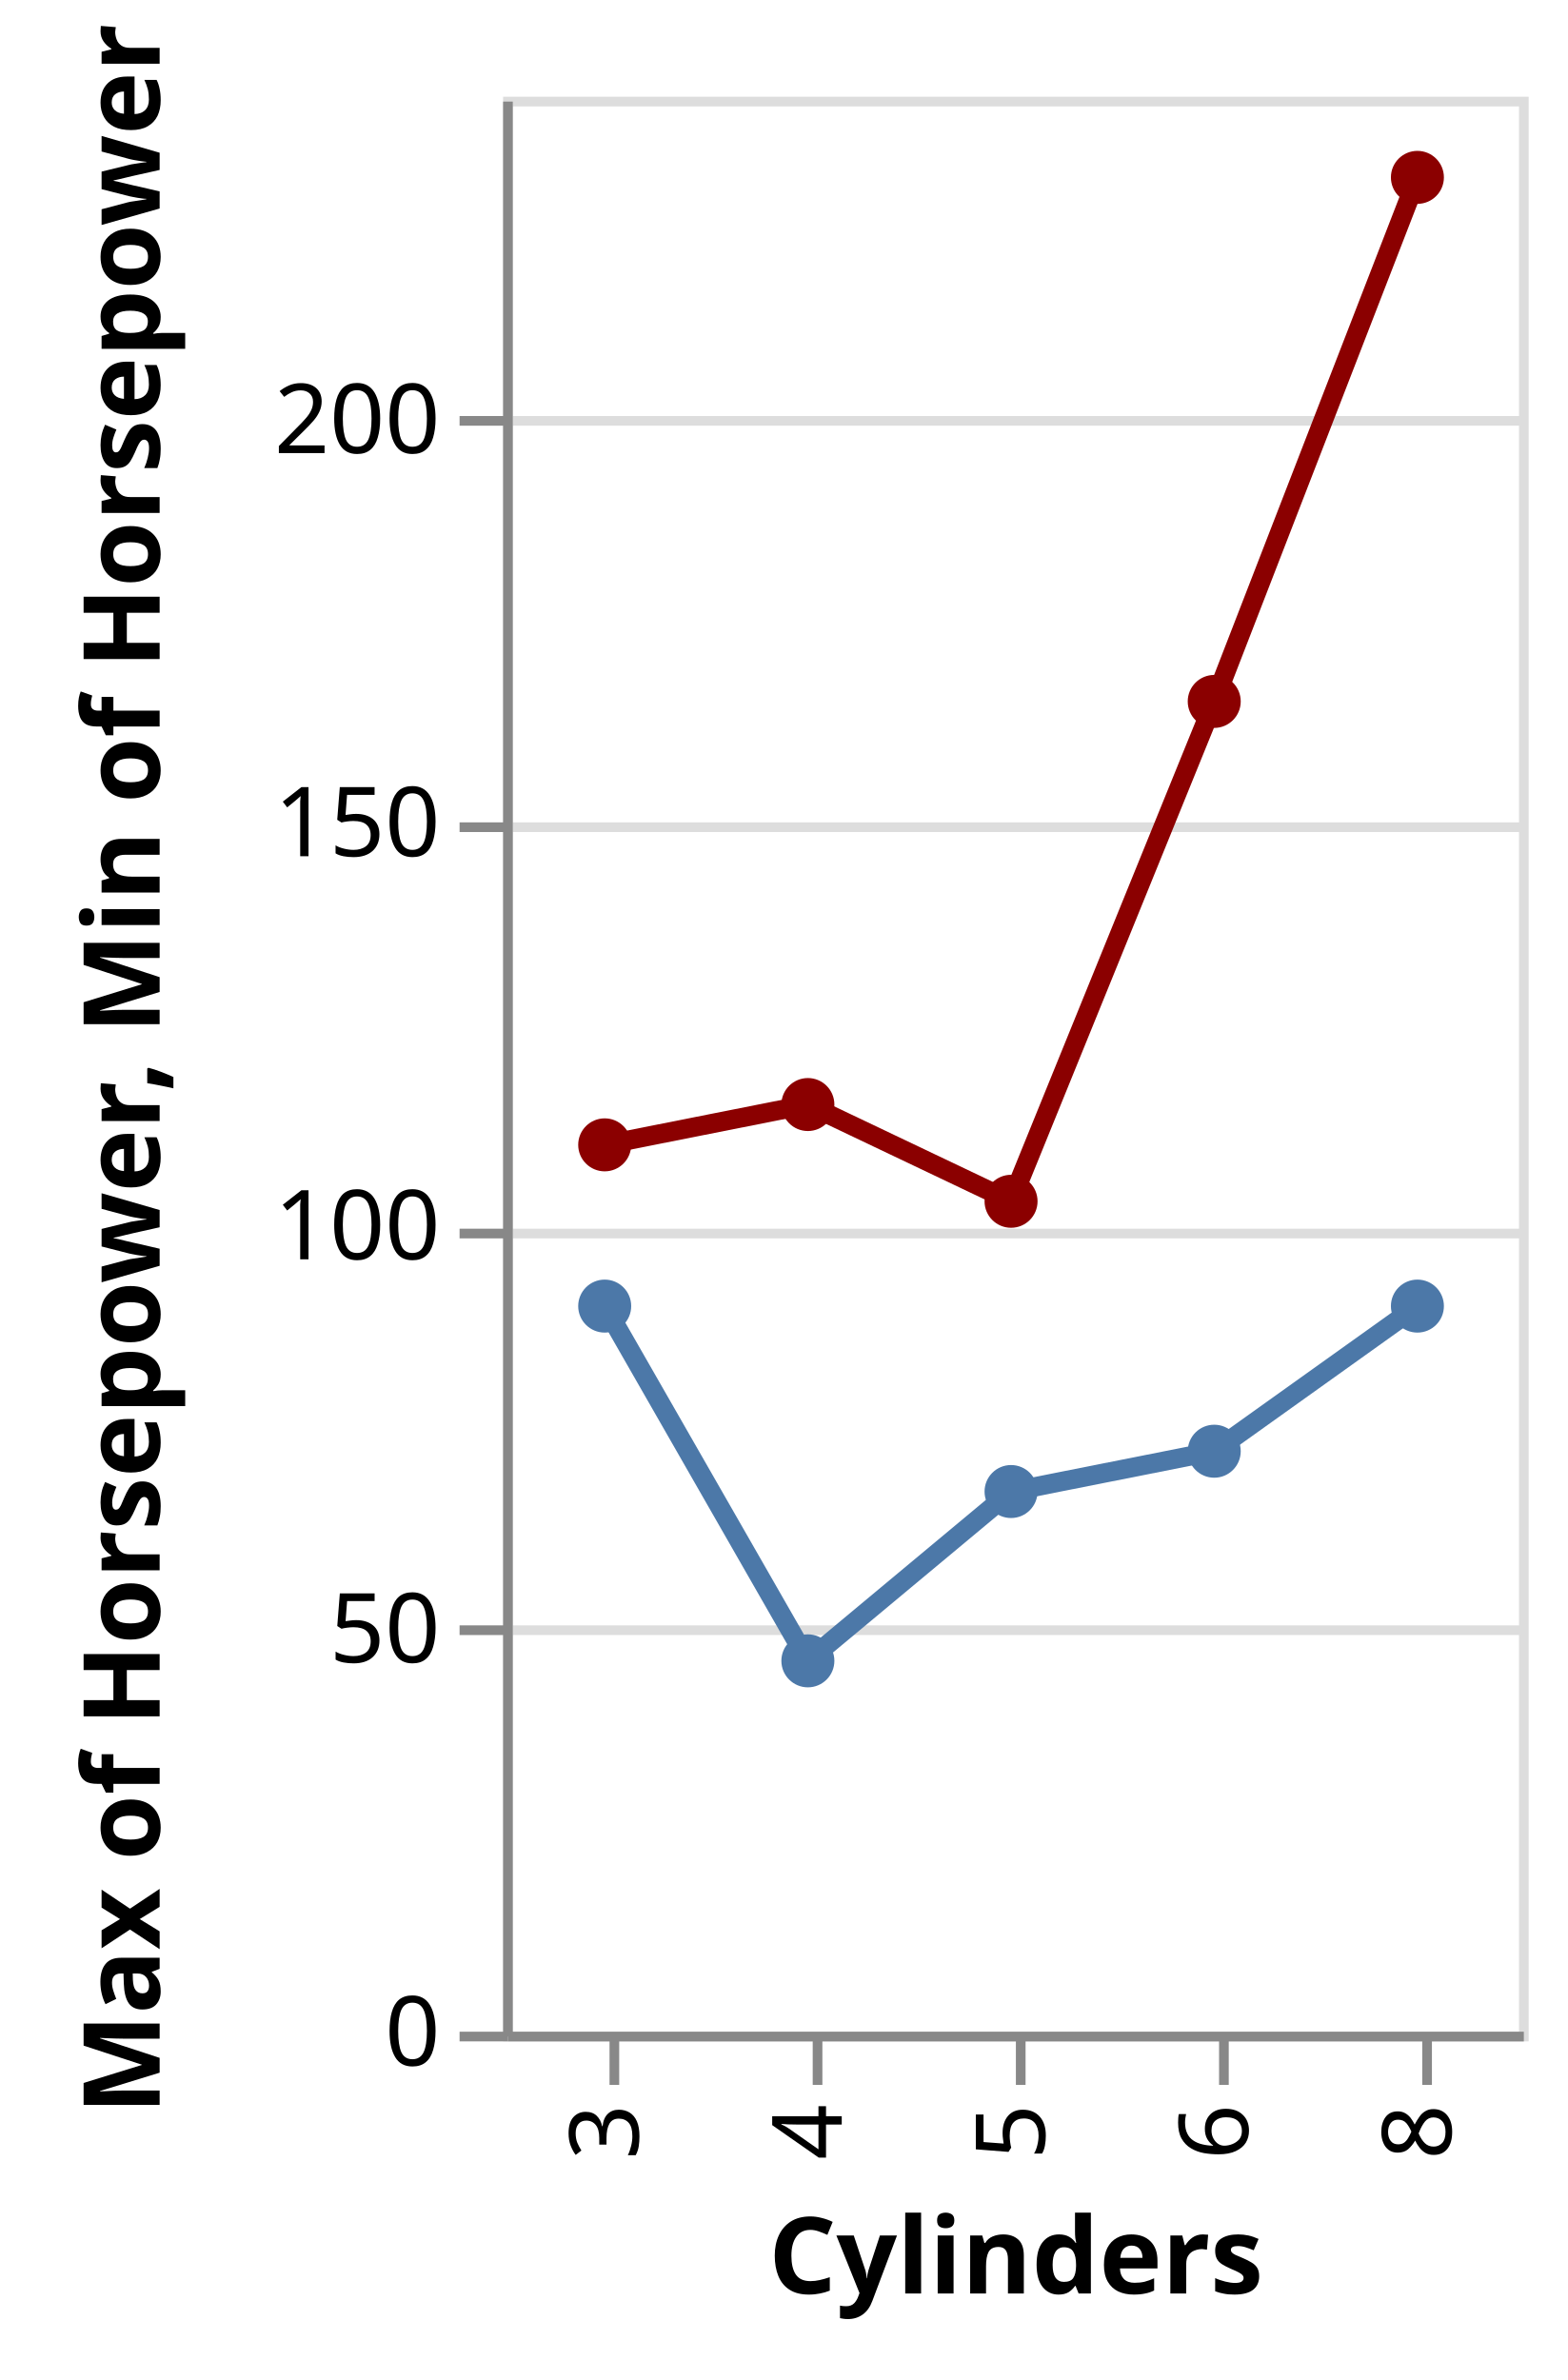
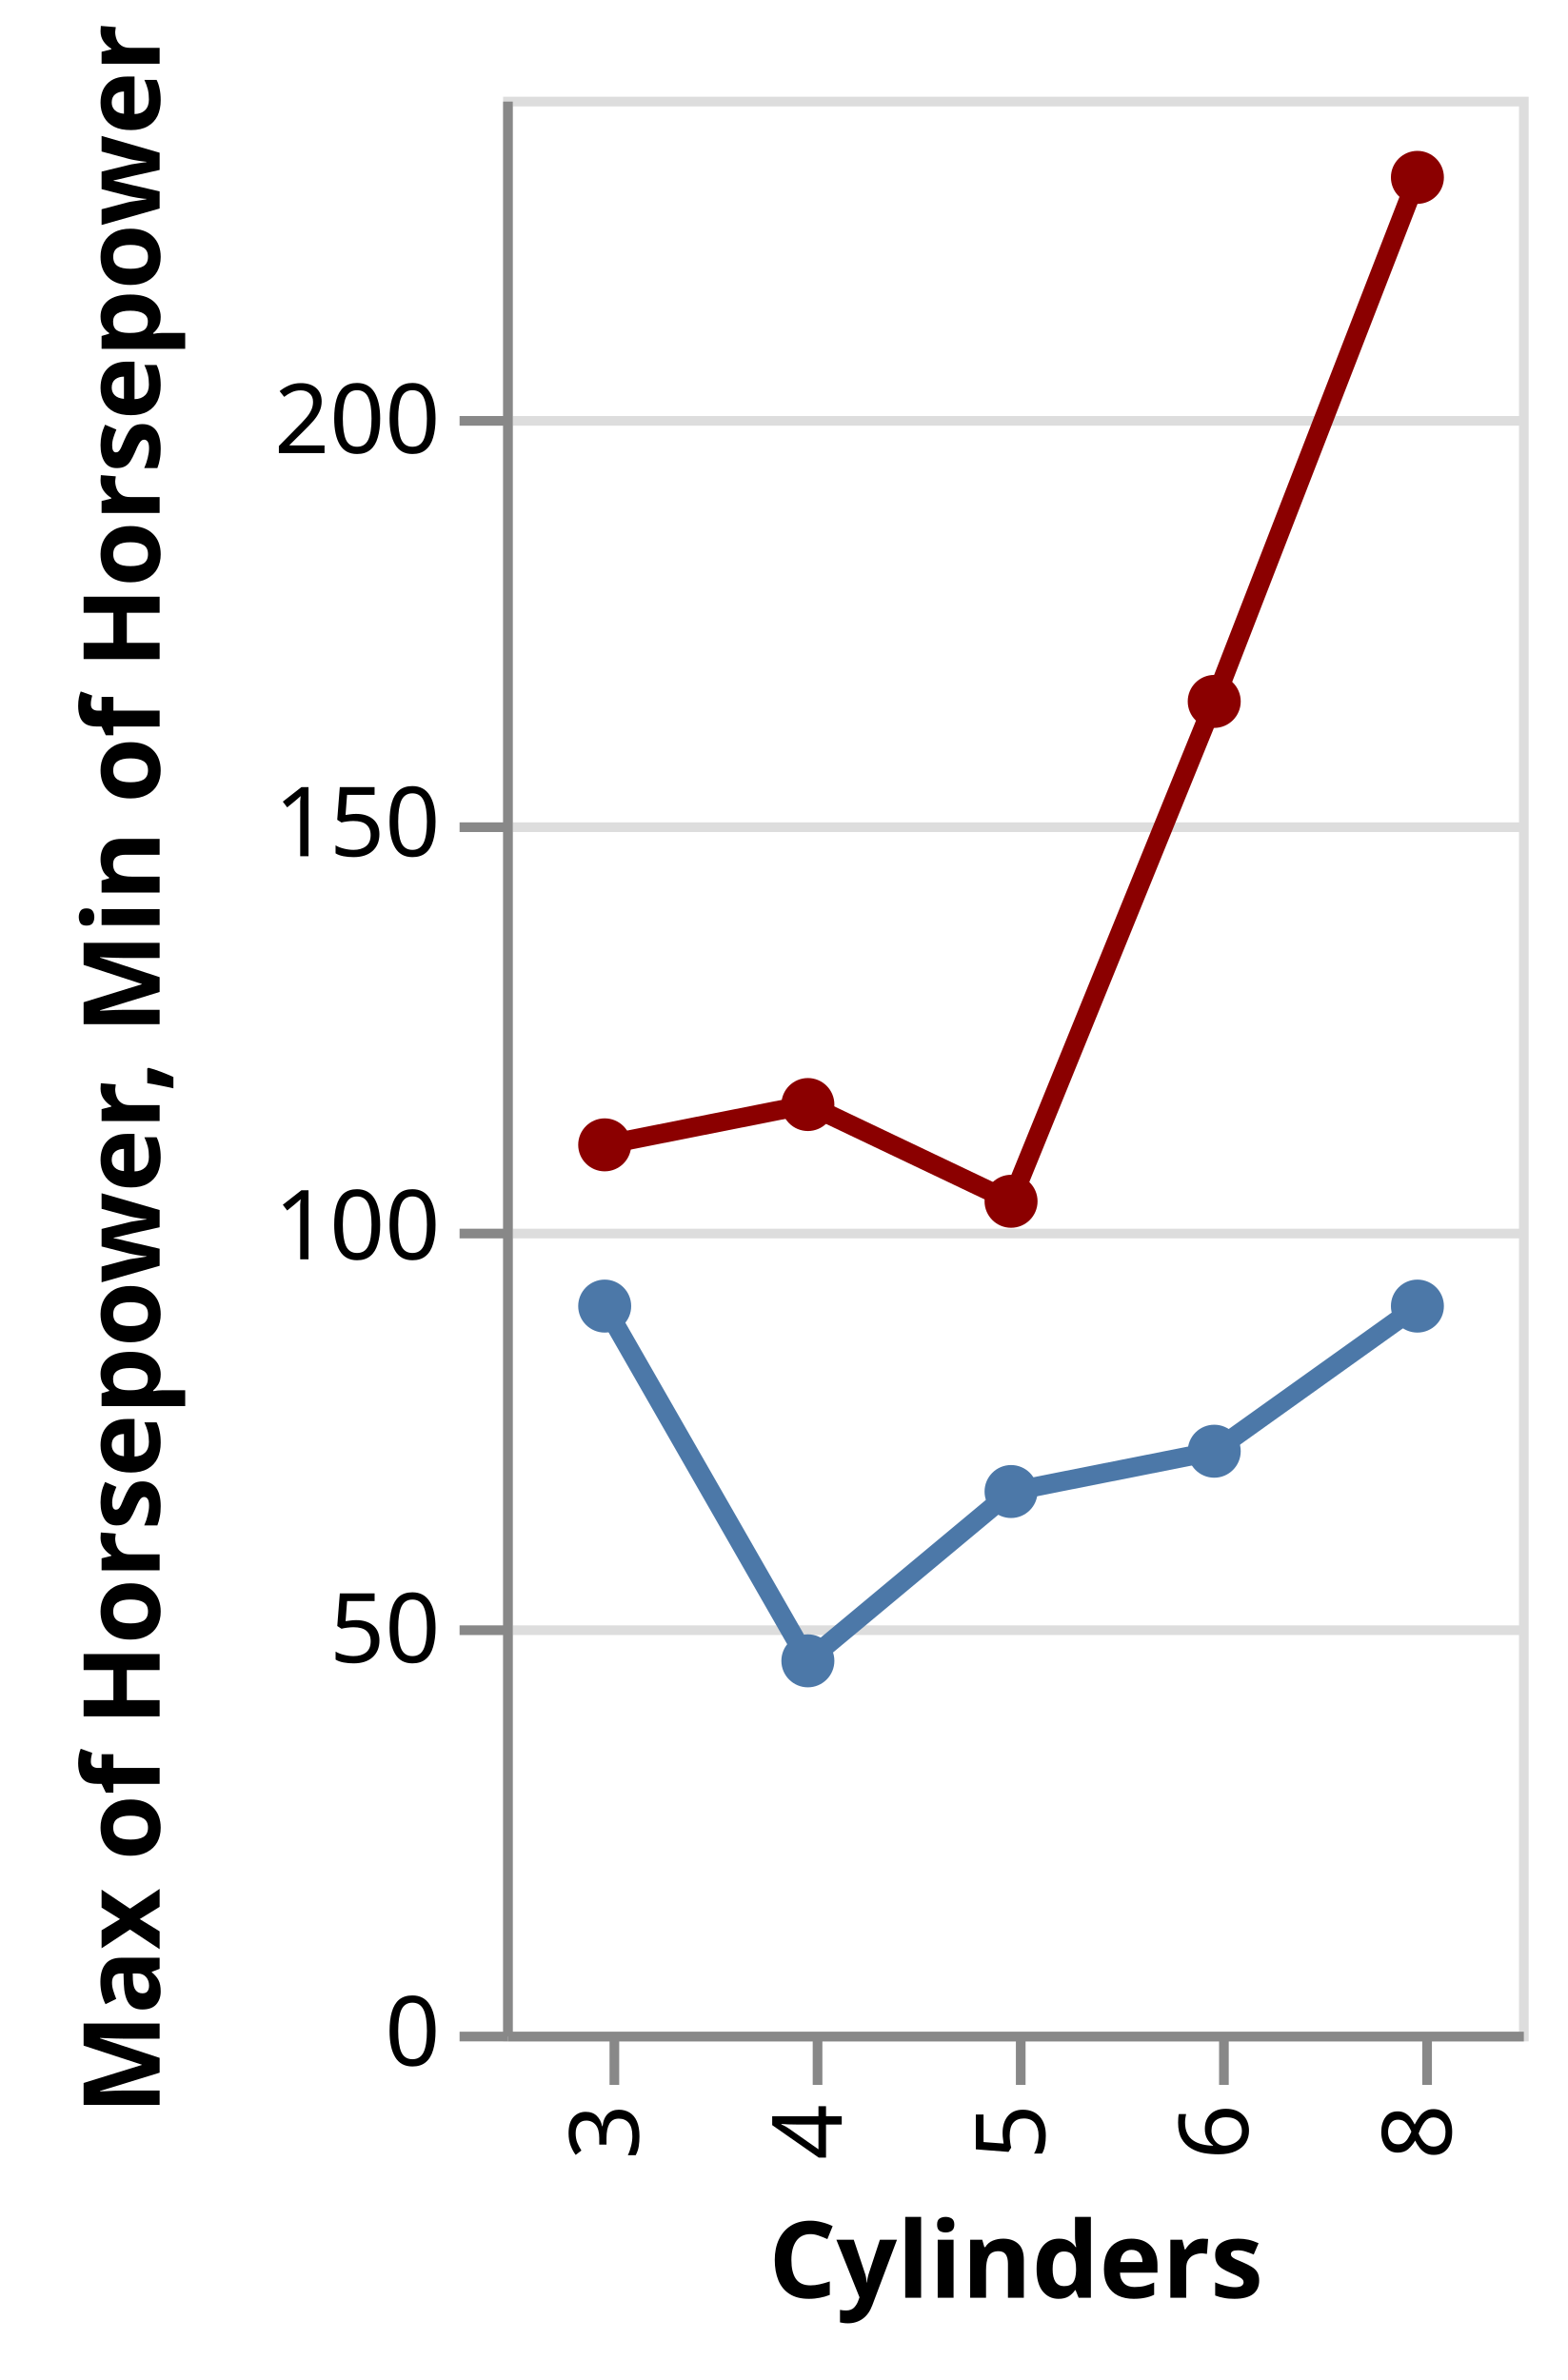
<svg xmlns="http://www.w3.org/2000/svg" class="marks" width="162" height="246" viewBox="0 0 162 246" version="1.1">
  <g transform="translate(52,10)">
    <g class="mark-group role-frame root">
      <g transform="translate(0,0)">
        <path class="background" d="M0.5,0.5h105v200h-105Z" style="fill: none; stroke: #ddd;" />
        <g>
          <g class="mark-group role-axis">
            <g transform="translate(0.5,0.5)">
              <path class="background" d="M0,0h0v0h0Z" style="pointer-events: none; fill: none;" />
              <g>
                <g class="mark-rule role-axis-grid" style="pointer-events: none;">
                  <line transform="translate(0,200)" x2="105" y2="0" style="fill: none; stroke: #ddd; stroke-width: 1; opacity: 1;" />
                  <line transform="translate(0,158)" x2="105" y2="0" style="fill: none; stroke: #ddd; stroke-width: 1; opacity: 1;" />
                  <line transform="translate(0,117)" x2="105" y2="0" style="fill: none; stroke: #ddd; stroke-width: 1; opacity: 1;" />
                  <line transform="translate(0,75)" x2="105" y2="0" style="fill: none; stroke: #ddd; stroke-width: 1; opacity: 1;" />
                  <line transform="translate(0,33)" x2="105" y2="0" style="fill: none; stroke: #ddd; stroke-width: 1; opacity: 1;" />
                </g>
              </g>
            </g>
          </g>
          <g class="mark-line role-mark layer_0_layer_0_marks">
            <path d="M94.5,8.333L73.5,62.5L52.5,114.167L31.5,104.167L10.5,108.333" style="fill: none; stroke: darkred; stroke-width: 2;" />
          </g>
          <g class="mark-symbol role-mark layer_0_layer_1_marks">
            <path transform="translate(94.5,8.333333)" d="M2.739,0A2.739,2.739,0,1,1,-2.739,0A2.739,2.739,0,1,1,2.739,0" style="fill: darkred; stroke-width: 2;" />
            <path transform="translate(31.5,104.1667)" d="M2.739,0A2.739,2.739,0,1,1,-2.739,0A2.739,2.739,0,1,1,2.739,0" style="fill: darkred; stroke-width: 2;" />
            <path transform="translate(73.5,62.5)" d="M2.739,0A2.739,2.739,0,1,1,-2.739,0A2.739,2.739,0,1,1,2.739,0" style="fill: darkred; stroke-width: 2;" />
            <path transform="translate(10.5,108.3333)" d="M2.739,0A2.739,2.739,0,1,1,-2.739,0A2.739,2.739,0,1,1,2.739,0" style="fill: darkred; stroke-width: 2;" />
            <path transform="translate(52.5,114.1667)" d="M2.739,0A2.739,2.739,0,1,1,-2.739,0A2.739,2.739,0,1,1,2.739,0" style="fill: darkred; stroke-width: 2;" />
          </g>
          <g class="mark-line role-mark layer_1_layer_0_marks">
            <path d="M94.5,125L73.5,140L52.5,144.167L31.5,161.667L10.5,125" style="fill: none; stroke: #4c78a8; stroke-width: 2;" />
          </g>
          <g class="mark-symbol role-mark layer_1_layer_1_marks">
            <path transform="translate(94.5,125)" d="M2.739,0A2.739,2.739,0,1,1,-2.739,0A2.739,2.739,0,1,1,2.739,0" style="fill: #4c78a8; stroke-width: 2;" />
            <path transform="translate(31.5,161.6667)" d="M2.739,0A2.739,2.739,0,1,1,-2.739,0A2.739,2.739,0,1,1,2.739,0" style="fill: #4c78a8; stroke-width: 2;" />
            <path transform="translate(73.5,140)" d="M2.739,0A2.739,2.739,0,1,1,-2.739,0A2.739,2.739,0,1,1,2.739,0" style="fill: #4c78a8; stroke-width: 2;" />
            <path transform="translate(10.5,125)" d="M2.739,0A2.739,2.739,0,1,1,-2.739,0A2.739,2.739,0,1,1,2.739,0" style="fill: #4c78a8; stroke-width: 2;" />
            <path transform="translate(52.5,144.1667)" d="M2.739,0A2.739,2.739,0,1,1,-2.739,0A2.739,2.739,0,1,1,2.739,0" style="fill: #4c78a8; stroke-width: 2;" />
          </g>
          <g class="mark-group role-axis">
            <g transform="translate(0.5,200.5)">
              <path class="background" d="M0,0h0v0h0Z" style="pointer-events: none; fill: none;" />
              <g>
                <g class="mark-rule role-axis-tick" style="pointer-events: none;">
                  <line transform="translate(11,0)" x2="0" y2="5" style="fill: none; stroke: #888; stroke-width: 1; opacity: 1;" />
                  <line transform="translate(32,0)" x2="0" y2="5" style="fill: none; stroke: #888; stroke-width: 1; opacity: 1;" />
                  <line transform="translate(53,0)" x2="0" y2="5" style="fill: none; stroke: #888; stroke-width: 1; opacity: 1;" />
                  <line transform="translate(74,0)" x2="0" y2="5" style="fill: none; stroke: #888; stroke-width: 1; opacity: 1;" />
                  <line transform="translate(95,0)" x2="0" y2="5" style="fill: none; stroke: #888; stroke-width: 1; opacity: 1;" />
                </g>
                <g class="mark-text role-axis-label" style="pointer-events: none;">
                  <text text-anchor="end" transform="translate(10.5,7) rotate(270) translate(0,3)" style="font: 10px sans-serif; fill: #000; opacity: 1;">3</text>
                  <text text-anchor="end" transform="translate(31.5,7) rotate(270) translate(0,3)" style="font: 10px sans-serif; fill: #000; opacity: 1;">4</text>
                  <text text-anchor="end" transform="translate(52.5,7) rotate(270) translate(0,3)" style="font: 10px sans-serif; fill: #000; opacity: 1;">5</text>
                  <text text-anchor="end" transform="translate(73.5,7) rotate(270) translate(0,3)" style="font: 10px sans-serif; fill: #000; opacity: 1;">6</text>
                  <text text-anchor="end" transform="translate(94.5,7) rotate(270) translate(0,3)" style="font: 10px sans-serif; fill: #000; opacity: 1;">8</text>
                </g>
                <g class="mark-rule role-axis-domain" style="pointer-events: none;">
                  <line transform="translate(0,0)" x2="105" y2="0" style="fill: none; stroke: #888; stroke-width: 1; opacity: 1;" />
                </g>
                <g class="mark-text role-axis-title" style="pointer-events: none;">
-                   <text text-anchor="middle" transform="translate(52.5,26.56152)" style="font: bold 11px sans-serif; fill: #000; opacity: 1;">Cylinders</text>
+                   <text text-anchor="middle" transform="translate(52.5,27)" style="font: bold 11px sans-serif; fill: #000; opacity: 1;">Cylinders</text>
                </g>
              </g>
            </g>
          </g>
          <g class="mark-group role-axis">
            <g transform="translate(0.5,0.5)">
              <path class="background" d="M0,0h0v0h0Z" style="pointer-events: none; fill: none;" />
              <g>
                <g class="mark-rule role-axis-tick" style="pointer-events: none;">
                  <line transform="translate(0,200)" x2="-5" y2="0" style="fill: none; stroke: #888; stroke-width: 1; opacity: 1;" />
                  <line transform="translate(0,158)" x2="-5" y2="0" style="fill: none; stroke: #888; stroke-width: 1; opacity: 1;" />
                  <line transform="translate(0,117)" x2="-5" y2="0" style="fill: none; stroke: #888; stroke-width: 1; opacity: 1;" />
                  <line transform="translate(0,75)" x2="-5" y2="0" style="fill: none; stroke: #888; stroke-width: 1; opacity: 1;" />
                  <line transform="translate(0,33)" x2="-5" y2="0" style="fill: none; stroke: #888; stroke-width: 1; opacity: 1;" />
                </g>
                <g class="mark-text role-axis-label" style="pointer-events: none;">
                  <text text-anchor="end" transform="translate(-7,203)" style="font: 10px sans-serif; fill: #000; opacity: 1;">0</text>
                  <text text-anchor="end" transform="translate(-7,161.3333)" style="font: 10px sans-serif; fill: #000; opacity: 1;">50</text>
                  <text text-anchor="end" transform="translate(-7,119.6667)" style="font: 10px sans-serif; fill: #000; opacity: 1;">100</text>
                  <text text-anchor="end" transform="translate(-7,78)" style="font: 10px sans-serif; fill: #000; opacity: 1;">150</text>
                  <text text-anchor="end" transform="translate(-7,36.33333)" style="font: 10px sans-serif; fill: #000; opacity: 1;">200</text>
                </g>
                <g class="mark-rule role-axis-domain" style="pointer-events: none;">
                  <line transform="translate(0,200)" x2="0" y2="-200" style="fill: none; stroke: #888; stroke-width: 1; opacity: 1;" />
                </g>
                <g class="mark-text role-axis-title" style="pointer-events: none;">
                  <text text-anchor="middle" transform="translate(-34,100) rotate(-90) translate(0,-2)" style="font: bold 11px sans-serif; fill: #000; opacity: 1;">Max of Horsepower, Min of Horsepower</text>
                </g>
              </g>
            </g>
          </g>
        </g>
      </g>
    </g>
  </g>
</svg>
